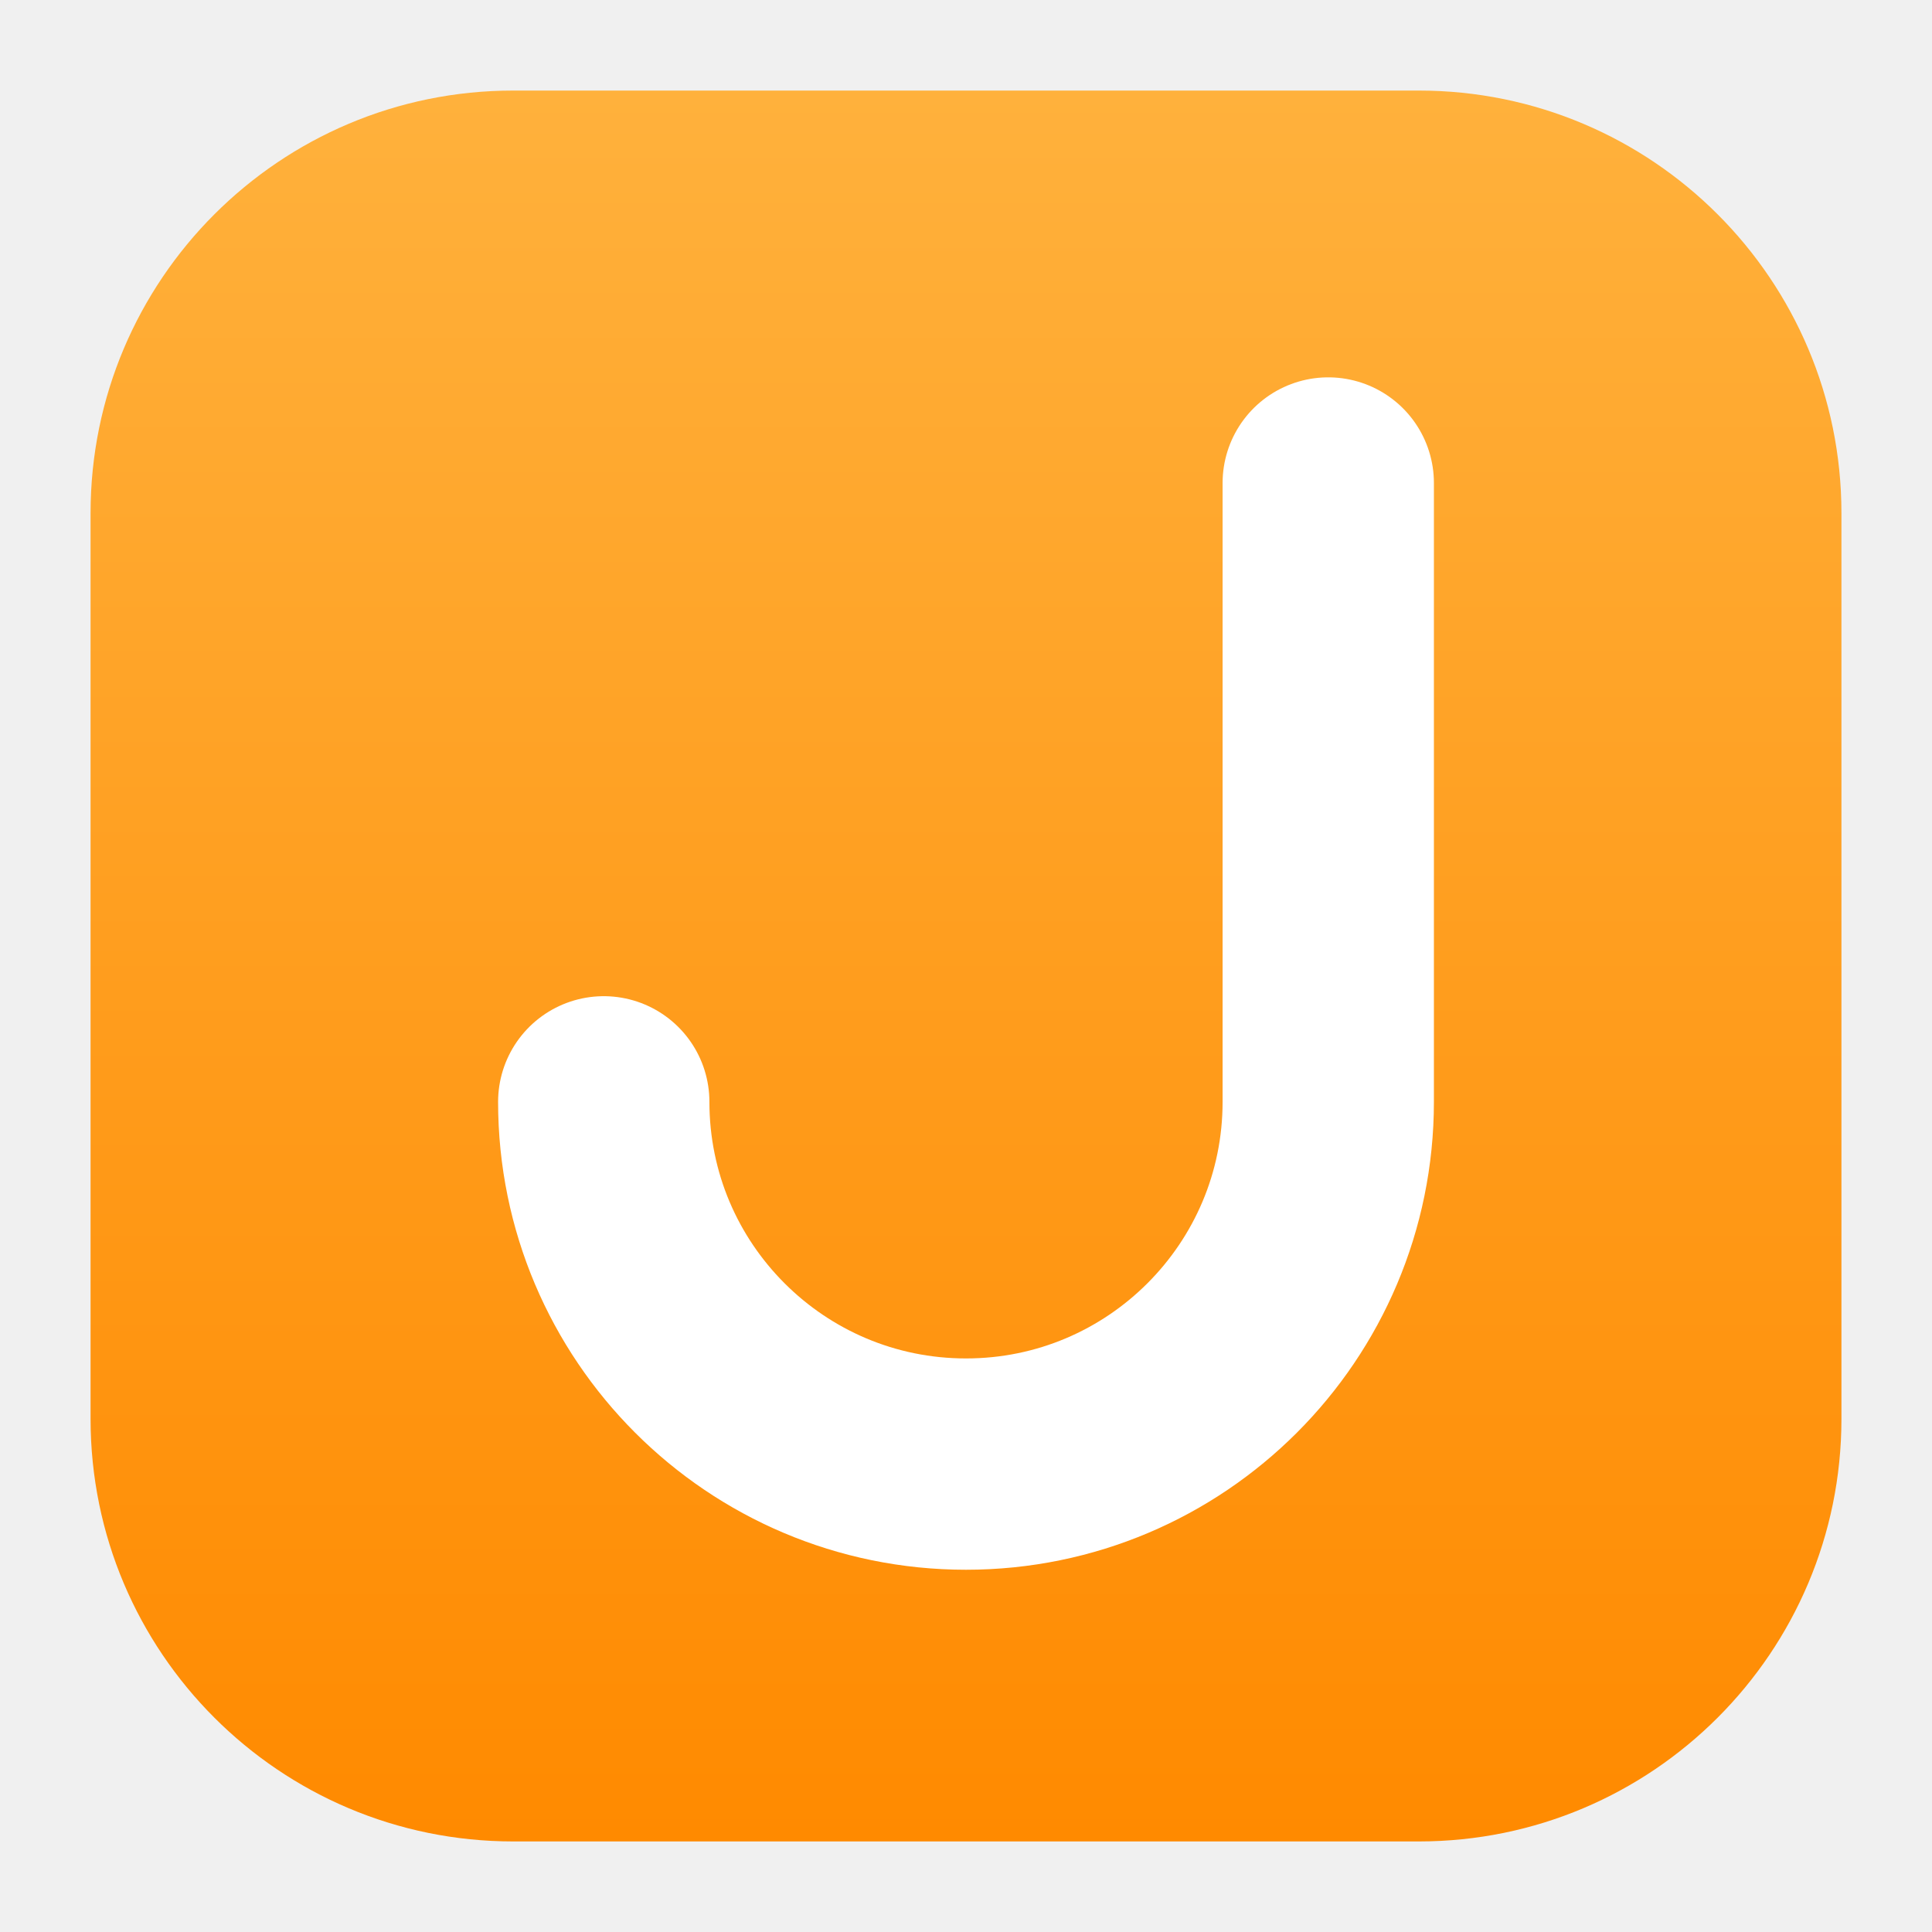
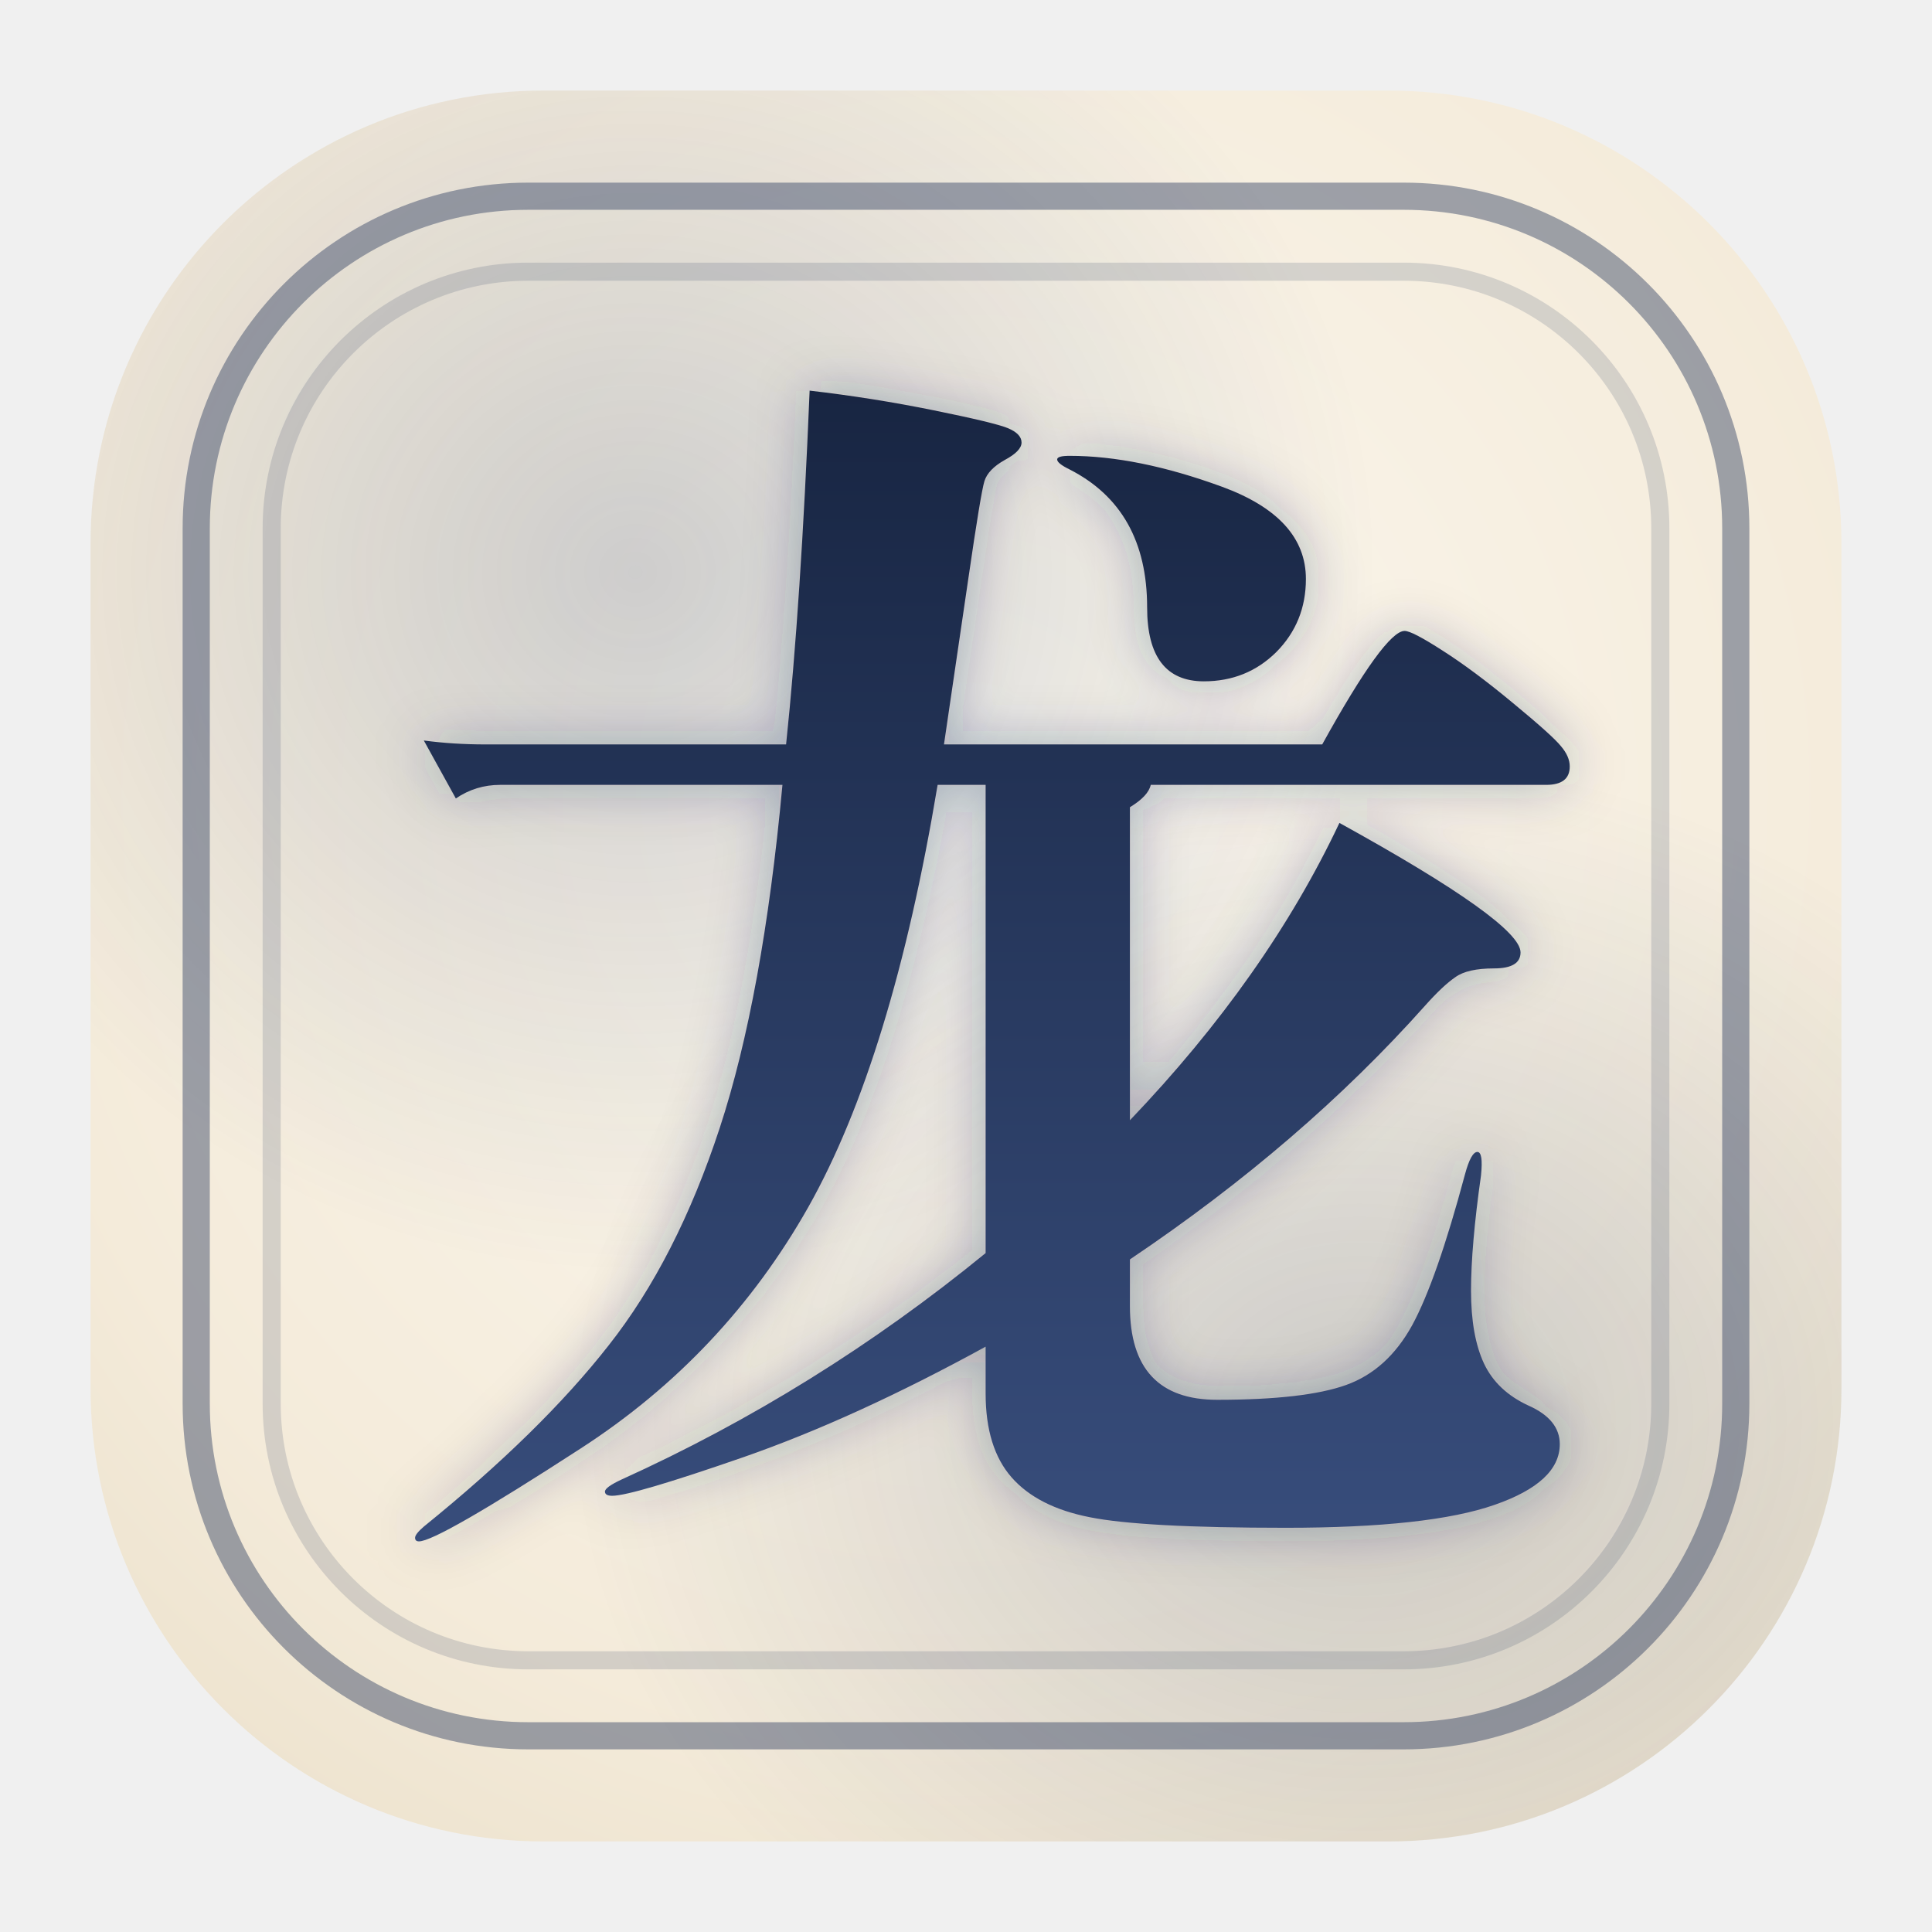
- <svg xmlns="http://www.w3.org/2000/svg" viewBox="0 0 64 64" width="64" height="64" role="img" aria-label="Jerry Cheng">
+ <svg xmlns="http://www.w3.org/2000/svg" viewBox="0 0 64 64" width="64" height="64" role="img" aria-label="龙 — Jerry (Qilong) Cheng">
  <defs>
-     <linearGradient id="jc" x1="32" y1="3" x2="32" y2="61" gradientUnits="userSpaceOnUse">
-       <stop offset="0" stop-color="#FFB13C" />
-       <stop offset="1" stop-color="#FF8A00" />
+     <radialGradient id="paper" cx="0.5" cy="0.40" r="0.78">
+       <stop offset="0" stop-color="#FCF8F0" />
+       <stop offset="0.7" stop-color="#F4EBDA" />
+       <stop offset="1" stop-color="#EADFC9" />
+     </radialGradient>
+     <linearGradient id="ink" x1="32" y1="11" x2="32" y2="54" gradientUnits="userSpaceOnUse">
+       <stop offset="0" stop-color="#16233F" />
+       <stop offset="1" stop-color="#3A5080" />
    </linearGradient>
+     <radialGradient id="wash" cx="0.5" cy="0.5" r="0.5">
+       <stop offset="0" stop-color="#243A63" stop-opacity="0.20" />
+       <stop offset="1" stop-color="#243A63" stop-opacity="0" />
+     </radialGradient>
+     <filter id="bleed" x="-40%" y="-40%" width="180%" height="180%">
+       <feGaussianBlur stdDeviation="0.9" />
+     </filter>
+     <clipPath id="tile">
+       <rect x="3" y="3" width="58" height="58" rx="15" />
+     </clipPath>
  </defs>
-   <rect x="3" y="3" width="58" height="58" rx="14" fill="url(#jc)" />
-   <path d="M42 16.5 V37 a12 12 0 0 1 -24 0" transform="translate(2 -0.5)" fill="none" stroke="#ffffff" stroke-width="7" stroke-linecap="round" />
+   <rect x="3" y="3" width="58" height="58" rx="15" fill="url(#paper)" />
+   <g clip-path="url(#tile)">
+     <ellipse cx="21" cy="19" rx="25" ry="23" fill="url(#wash)" />
+     <ellipse cx="45" cy="47" rx="26" ry="22" fill="url(#wash)" />
+     <path d="M31.27 24.66L43.80 24.66Q45.88 20.90 46.53 20.90Q46.78 20.90 47.80 21.56Q48.82 22.21 50.12 23.29Q51.43 24.37 51.71 24.72Q52.00 25.06 52.00 25.39Q52.00 26.00 51.22 26.00L38.12 26.00Q38.04 26.37 37.43 26.74L37.43 37.11Q41.96 32.37 44.37 27.26Q50.37 30.57 50.37 31.55Q50.37 32.08 49.49 32.08Q48.61 32.08 48.21 32.37Q47.80 32.65 47.22 33.30Q43.14 37.88 37.43 41.72L37.43 43.27Q37.43 46.37 40.32 46.37Q43.22 46.37 44.59 45.88Q45.96 45.39 46.78 43.90Q47.59 42.41 48.53 38.90Q48.73 38.16 48.94 38.16Q49.14 38.16 49.06 38.94Q48.73 41.26 48.73 42.76Q48.73 44.25 49.16 45.17Q49.59 46.08 50.63 46.56Q51.67 47.02 51.67 47.84Q51.67 49.10 49.51 49.85Q47.34 50.61 42.59 50.61Q37.84 50.61 36.10 50.26Q34.37 49.92 33.51 48.94Q32.65 47.96 32.65 46.16L32.65 44.61Q28.33 46.98 24.63 48.27Q20.94 49.55 20.28 49.55Q20.04 49.55 20.04 49.41Q20.04 49.27 20.57 49.02Q27.06 46.08 32.65 41.51L32.65 26.00L31.06 26.00Q29.55 35.06 26.78 39.98Q24.00 44.90 19.24 47.98Q14.49 51.06 13.88 51.06Q13.75 51.06 13.75 50.94Q13.75 50.82 14.04 50.57Q17.92 47.43 20.16 44.57Q22.41 41.72 23.84 37.37Q25.27 33.02 25.92 26.00L16.57 26.00Q15.76 26.00 15.10 26.45L14.04 24.53Q15.02 24.66 16.08 24.66L26.04 24.66Q26.53 20.00 26.82 12.94Q28.90 13.18 30.92 13.59Q32.94 14.00 33.38 14.18Q33.84 14.37 33.84 14.66Q33.84 14.94 33.28 15.24Q32.73 15.55 32.61 15.94Q32.49 16.33 32.08 19.15L31.27 24.66ZM35.43 15.10Q37.68 15.10 40.47 16.12Q43.26 17.14 43.26 19.18Q43.26 20.61 42.28 21.60Q41.30 22.57 39.88 22.57Q38.00 22.57 38.00 20.12Q38.00 16.86 35.43 15.55Q35.02 15.35 35.02 15.22Q35.02 15.10 35.43 15.10Z" fill="#22345C" fill-opacity="0.30" filter="url(#bleed)" />
+     <path d="M31.27 24.66L43.80 24.66Q45.88 20.90 46.53 20.90Q46.78 20.90 47.80 21.56Q48.82 22.21 50.12 23.29Q51.43 24.37 51.71 24.72Q52.00 25.06 52.00 25.39Q52.00 26.00 51.22 26.00L38.12 26.00Q38.04 26.37 37.43 26.74L37.43 37.11Q41.96 32.37 44.37 27.26Q50.37 30.57 50.37 31.55Q50.37 32.08 49.49 32.08Q48.61 32.08 48.21 32.37Q47.80 32.65 47.22 33.30Q43.14 37.88 37.43 41.72L37.43 43.27Q37.43 46.37 40.32 46.37Q43.22 46.37 44.59 45.88Q45.96 45.39 46.78 43.90Q47.59 42.41 48.53 38.90Q48.73 38.16 48.94 38.16Q49.14 38.16 49.06 38.94Q48.73 41.26 48.73 42.76Q48.73 44.25 49.16 45.17Q49.59 46.08 50.63 46.56Q51.67 47.02 51.67 47.84Q51.67 49.10 49.51 49.85Q47.34 50.61 42.59 50.61Q37.84 50.61 36.10 50.26Q34.37 49.92 33.51 48.94Q32.65 47.96 32.65 46.16L32.65 44.61Q28.33 46.98 24.63 48.27Q20.94 49.55 20.28 49.55Q20.04 49.55 20.04 49.41Q20.04 49.27 20.57 49.02Q27.06 46.08 32.65 41.51L32.65 26.00L31.06 26.00Q29.55 35.06 26.78 39.98Q24.00 44.90 19.24 47.98Q14.49 51.06 13.88 51.06Q13.75 51.06 13.75 50.94Q13.75 50.82 14.04 50.57Q17.92 47.43 20.16 44.57Q22.41 41.72 23.84 37.37Q25.27 33.02 25.92 26.00L16.57 26.00Q15.76 26.00 15.10 26.45L14.04 24.53Q15.02 24.66 16.08 24.66L26.04 24.66Q26.53 20.00 26.82 12.94Q28.90 13.18 30.92 13.59Q32.94 14.00 33.38 14.18Q33.84 14.37 33.84 14.66Q33.84 14.94 33.28 15.24Q32.73 15.55 32.61 15.94Q32.49 16.33 32.08 19.15L31.27 24.66ZM35.43 15.10Q37.68 15.10 40.47 16.12Q43.26 17.14 43.26 19.18Q43.26 20.61 42.28 21.60Q41.30 22.57 39.88 22.57Q38.00 22.57 38.00 20.12Q38.00 16.86 35.43 15.55Q35.02 15.35 35.02 15.22Q35.02 15.10 35.43 15.10Z" fill="url(#ink)" />
+   </g>
+   <rect x="6.5" y="6.5" width="51" height="51" rx="11" fill="none" stroke="#233458" stroke-opacity="0.42" stroke-width="0.9" />
+   <rect x="9" y="9" width="46" height="46" rx="8.5" fill="none" stroke="#233458" stroke-opacity="0.16" stroke-width="0.6" />
</svg>
